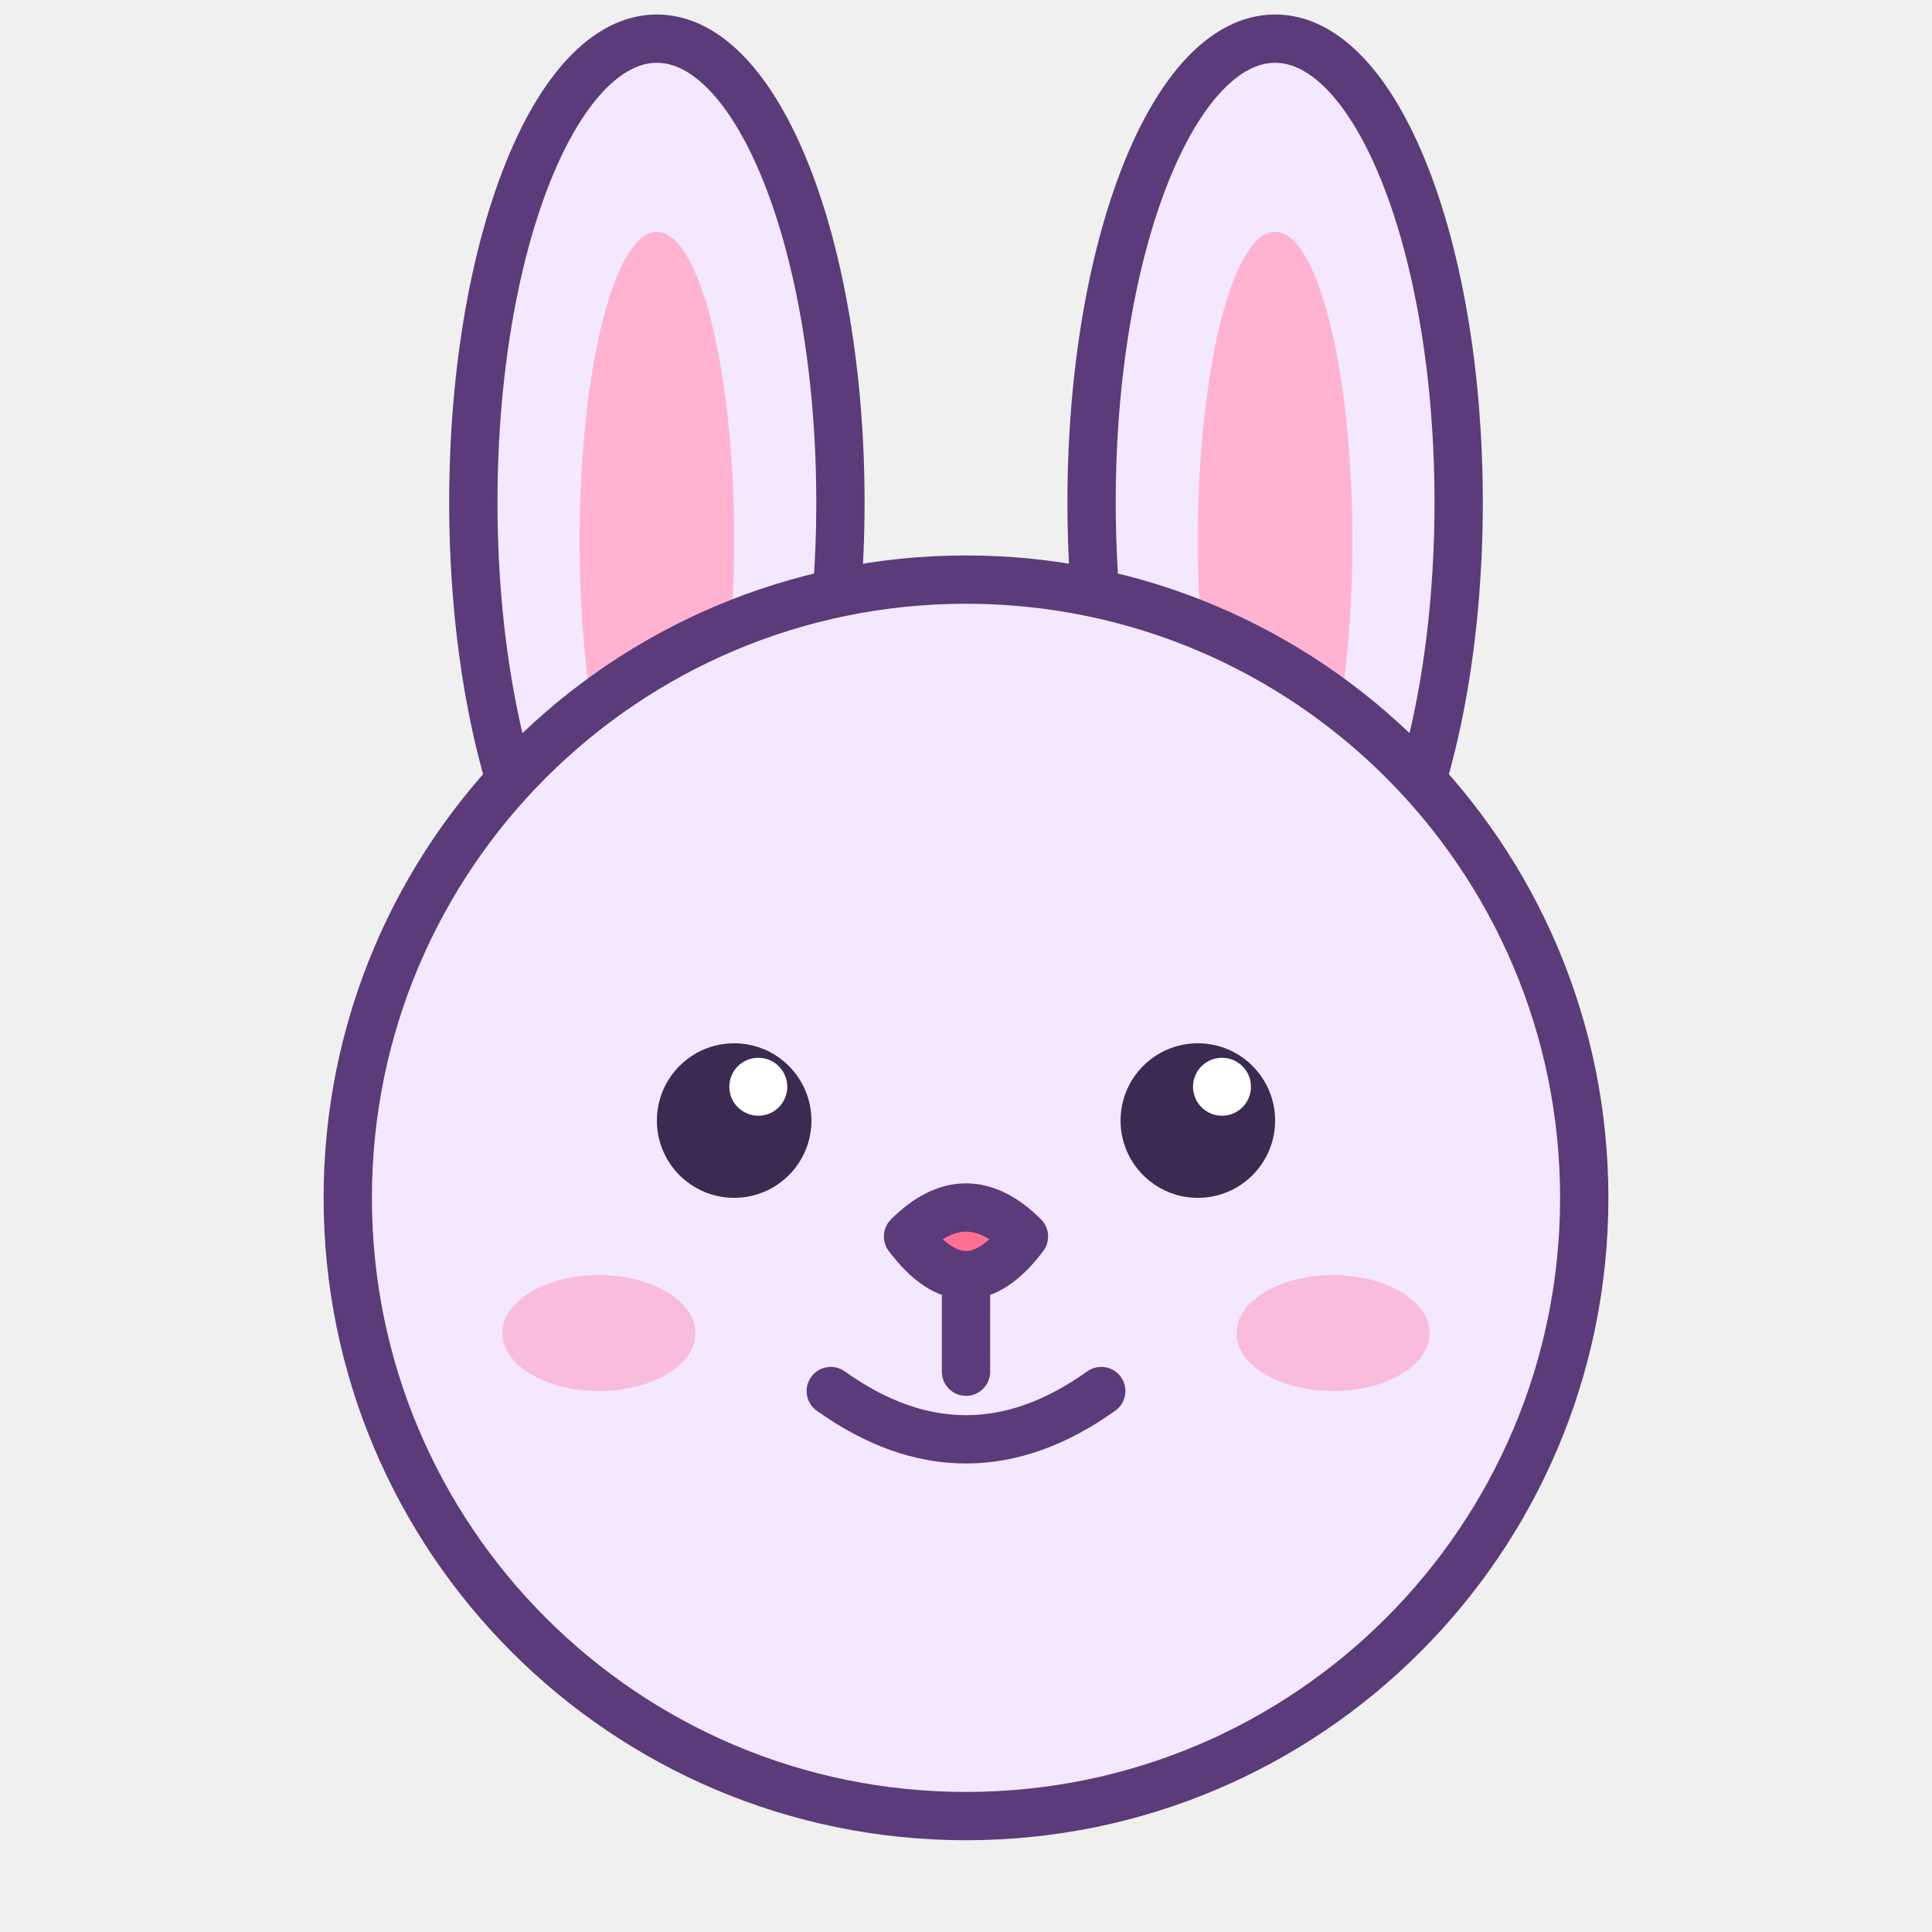
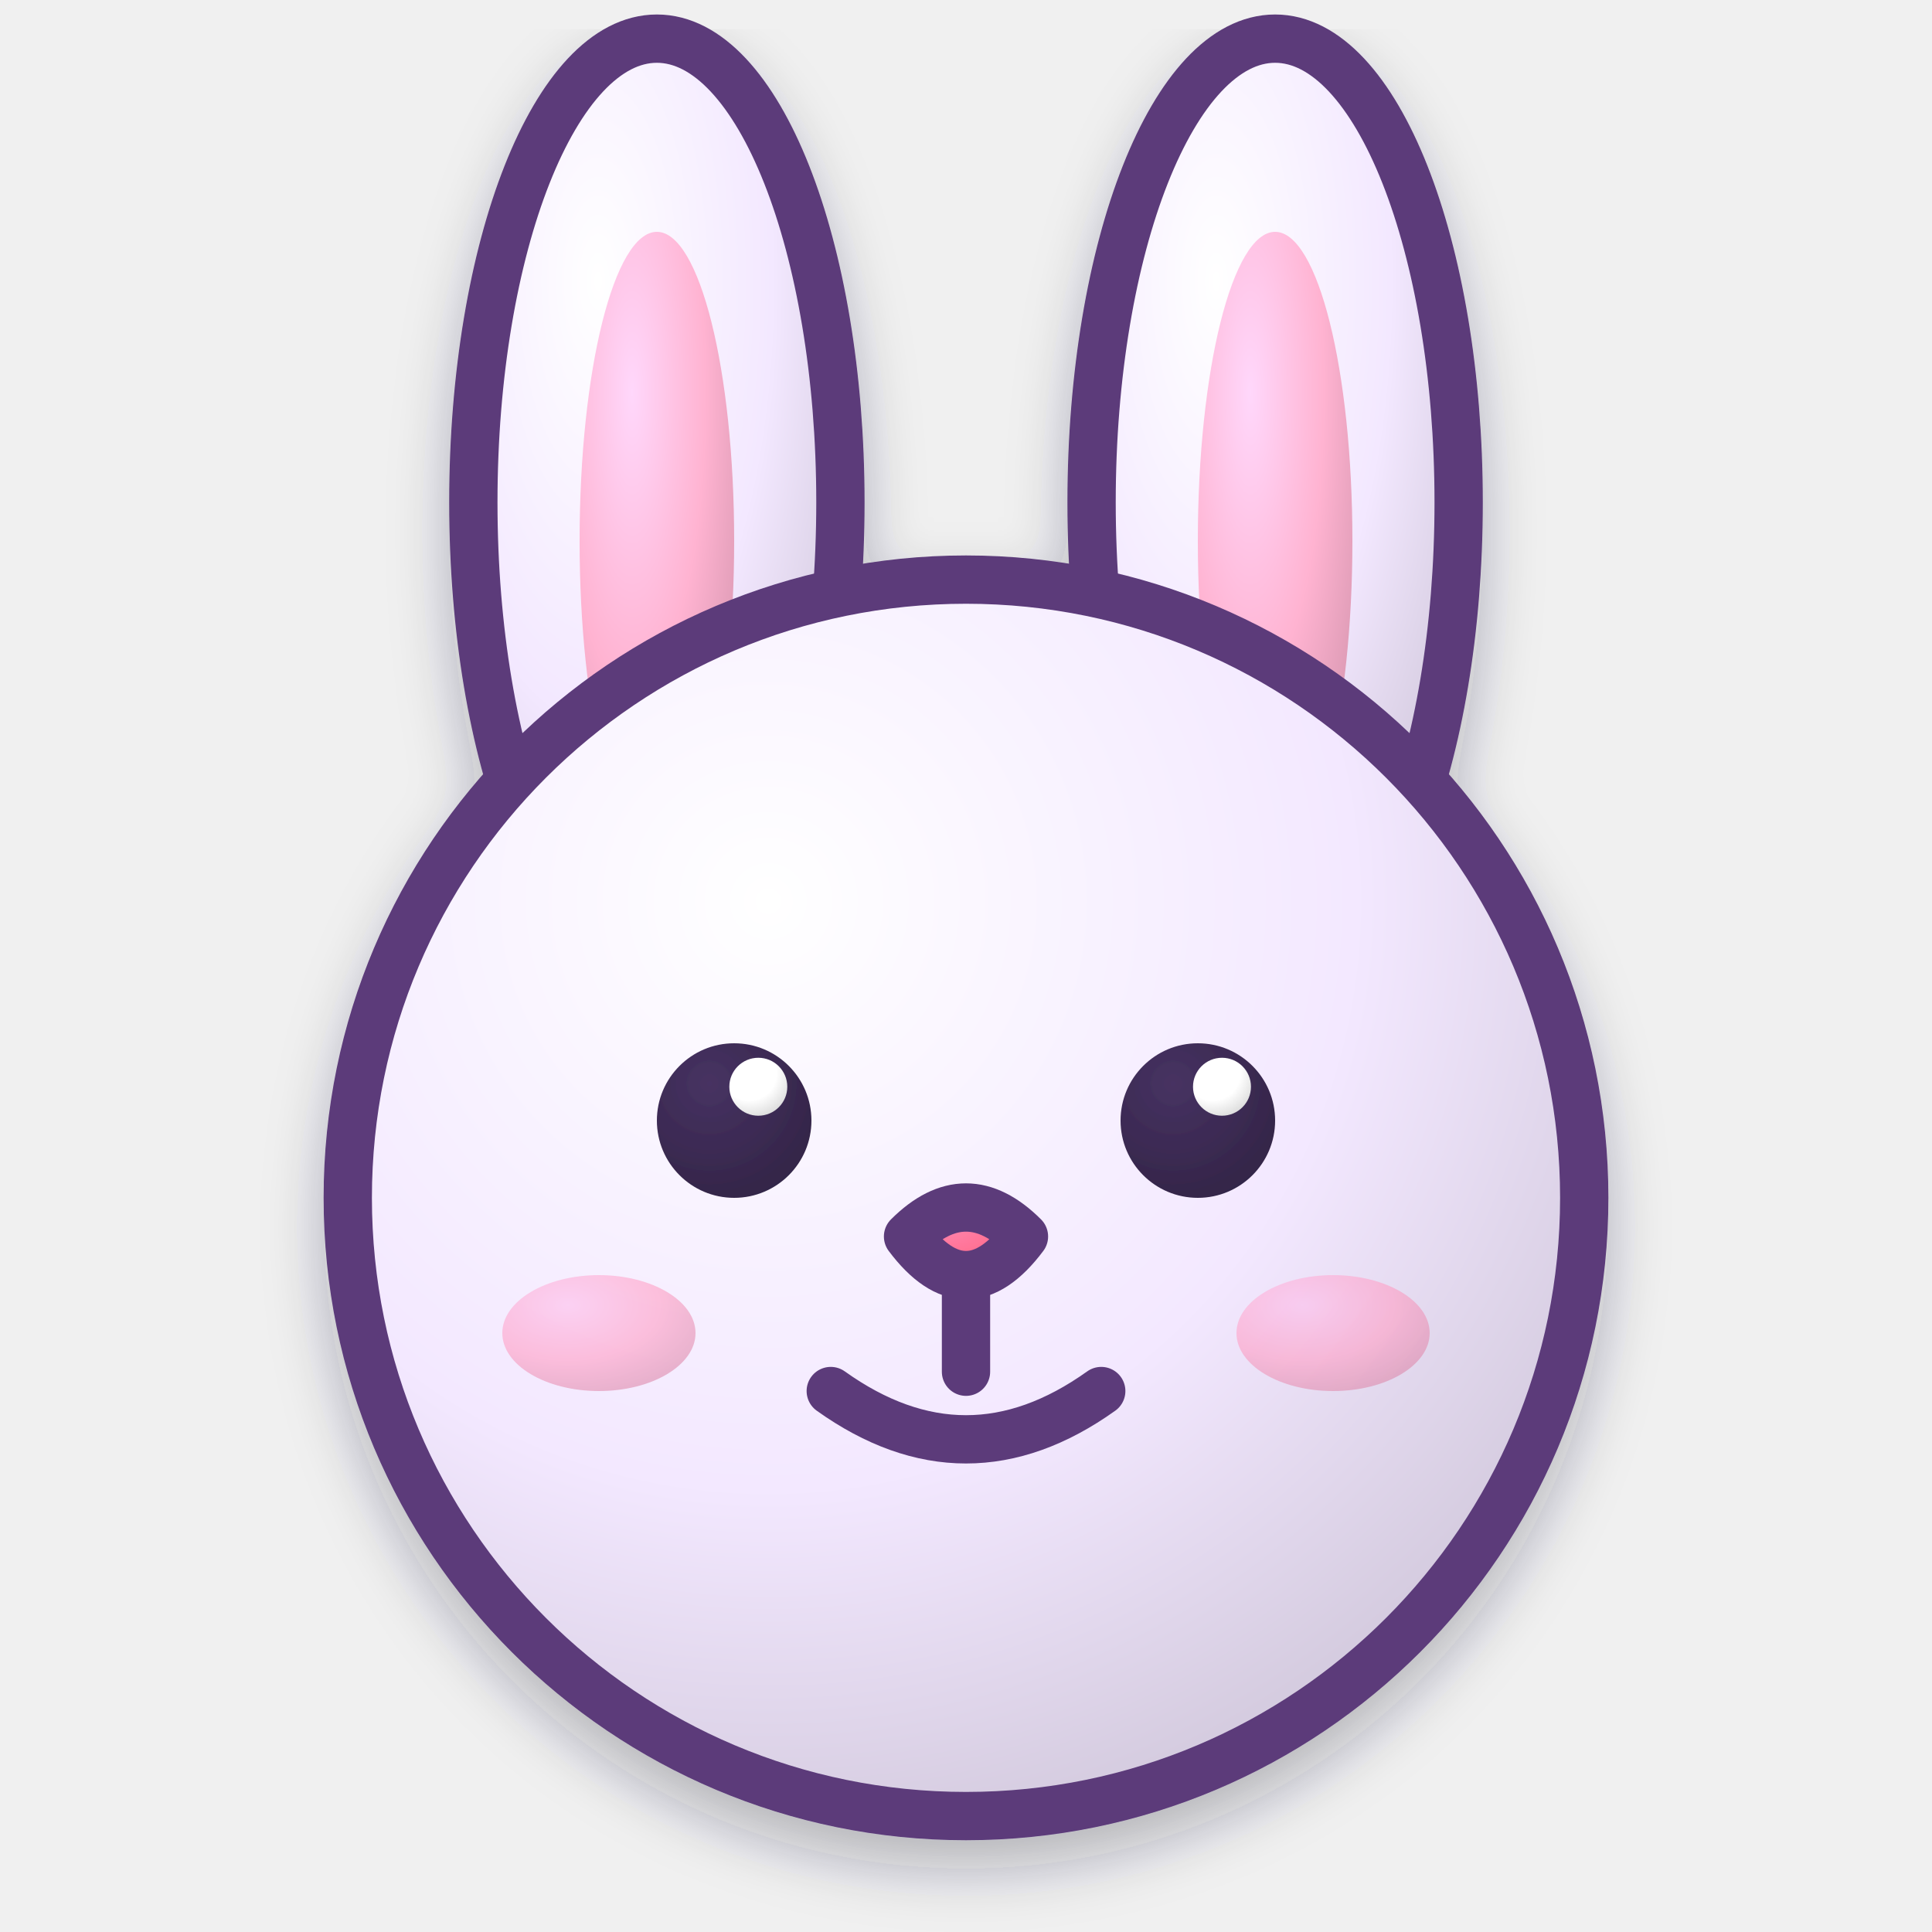
<svg xmlns="http://www.w3.org/2000/svg" viewBox="0 0 200 200" role="img" aria-label="Bobo the bunny">
-   <g stroke="#5b3b7a" stroke-width="5" stroke-linejoin="round" stroke-linecap="round">
-     <ellipse cx="68" cy="52" rx="19" ry="48" fill="#f3e8ff" />
-     <ellipse cx="132" cy="52" rx="19" ry="48" fill="#f3e8ff" />
-     <ellipse cx="68" cy="56" rx="8" ry="32" fill="#ffb3d1" stroke="none" />
-     <ellipse cx="132" cy="56" rx="8" ry="32" fill="#ffb3d1" stroke="none" />
-     <circle cx="100" cy="124" r="64" fill="#f3e8ff" />
-     <path d="M94 128 q6 -6 12 0 q-6 8 -12 0z" fill="#ff6f91" />
-     <path d="M100 134 v8 M86 144 q14 10 28 0" fill="none" />
-   </g>
-   <g fill="#3b2a52">
-     <circle cx="76" cy="116" r="8" />
-     <circle cx="124" cy="116" r="8" />
-   </g>
-   <g fill="#fff">
-     <circle cx="78.5" cy="112.5" r="3" />
-     <circle cx="126.5" cy="112.5" r="3" />
-   </g>
-   <g fill="#ff9ec4" opacity=".6">
-     <ellipse cx="62" cy="138" rx="10" ry="6" />
-     <ellipse cx="138" cy="138" rx="10" ry="6" />
+   <defs>
+     <radialGradient id="lgkidsbunny_0" cx=".34" cy=".26" r=".95">
+       <stop offset="0" stop-color="#ffffff" />
+       <stop offset=".5" stop-color="#f3e8ff" />
+       <stop offset="1" stop-color="#c2bacc" />
+     </radialGradient>
+     <radialGradient id="lgkidsbunny_1" cx=".34" cy=".26" r=".95">
+       <stop offset="0" stop-color="#ffd7fb" />
+       <stop offset=".5" stop-color="#ffb3d1" />
+       <stop offset="1" stop-color="#cc8fa7" />
+     </radialGradient>
+     <radialGradient id="lgkidsbunny_2" cx=".34" cy=".26" r=".95">
+       <stop offset="0" stop-color="#ff85ae" />
+       <stop offset=".5" stop-color="#ff6f91" />
+       <stop offset="1" stop-color="#cc5974" />
+     </radialGradient>
+     <radialGradient id="lgkidsbunny_3" cx=".34" cy=".26" r=".95">
+       <stop offset="0" stop-color="#473262" />
+       <stop offset=".5" stop-color="#3b2a52" />
+       <stop offset="1" stop-color="#2f2242" />
+     </radialGradient>
+     <radialGradient id="lgkidsbunny_4" cx=".34" cy=".26" r=".95">
+       <stop offset="0" stop-color="#ffffff" />
+       <stop offset=".5" stop-color="#ffffff" />
+       <stop offset="1" stop-color="#cccccc" />
+     </radialGradient>
+     <radialGradient id="lgkidsbunny_5" cx=".34" cy=".26" r=".95">
+       <stop offset="0" stop-color="#ffbeeb" />
+       <stop offset=".5" stop-color="#ff9ec4" />
+       <stop offset="1" stop-color="#cc7e9d" />
+     </radialGradient>
+     <filter id="lskidsbunny" x="-12%" y="-12%" width="130%" height="140%">
+       <feDropShadow dx="0" dy="3" stdDeviation="3" flood-color="#1b1240" flood-opacity=".28" />
+     </filter>
+   </defs>
+   <g filter="url(#lskidsbunny)">
+     <g stroke="#5b3b7a" stroke-width="5" stroke-linejoin="round" stroke-linecap="round">
+       <ellipse cx="68" cy="52" rx="19" ry="48" fill="url(#lgkidsbunny_0)" />
+       <ellipse cx="132" cy="52" rx="19" ry="48" fill="url(#lgkidsbunny_0)" />
+       <ellipse cx="68" cy="56" rx="8" ry="32" fill="url(#lgkidsbunny_1)" stroke="none" />
+       <ellipse cx="132" cy="56" rx="8" ry="32" fill="url(#lgkidsbunny_1)" stroke="none" />
+       <circle cx="100" cy="124" r="64" fill="url(#lgkidsbunny_0)" />
+       <path d="M94 128 q6 -6 12 0 q-6 8 -12 0z" fill="url(#lgkidsbunny_2)" />
+       <path d="M100 134 v8 M86 144 q14 10 28 0" fill="none" />
+     </g>
+     <g fill="url(#lgkidsbunny_3)">
+       <circle cx="76" cy="116" r="8" />
+       <circle cx="124" cy="116" r="8" />
+     </g>
+     <g fill="url(#lgkidsbunny_4)">
+       <circle cx="78.5" cy="112.5" r="3" />
+       <circle cx="126.5" cy="112.5" r="3" />
+     </g>
+     <g fill="url(#lgkidsbunny_5)" opacity=".6">
+       <ellipse cx="62" cy="138" rx="10" ry="6" />
+       <ellipse cx="138" cy="138" rx="10" ry="6" />
+     </g>
  </g>
</svg>
